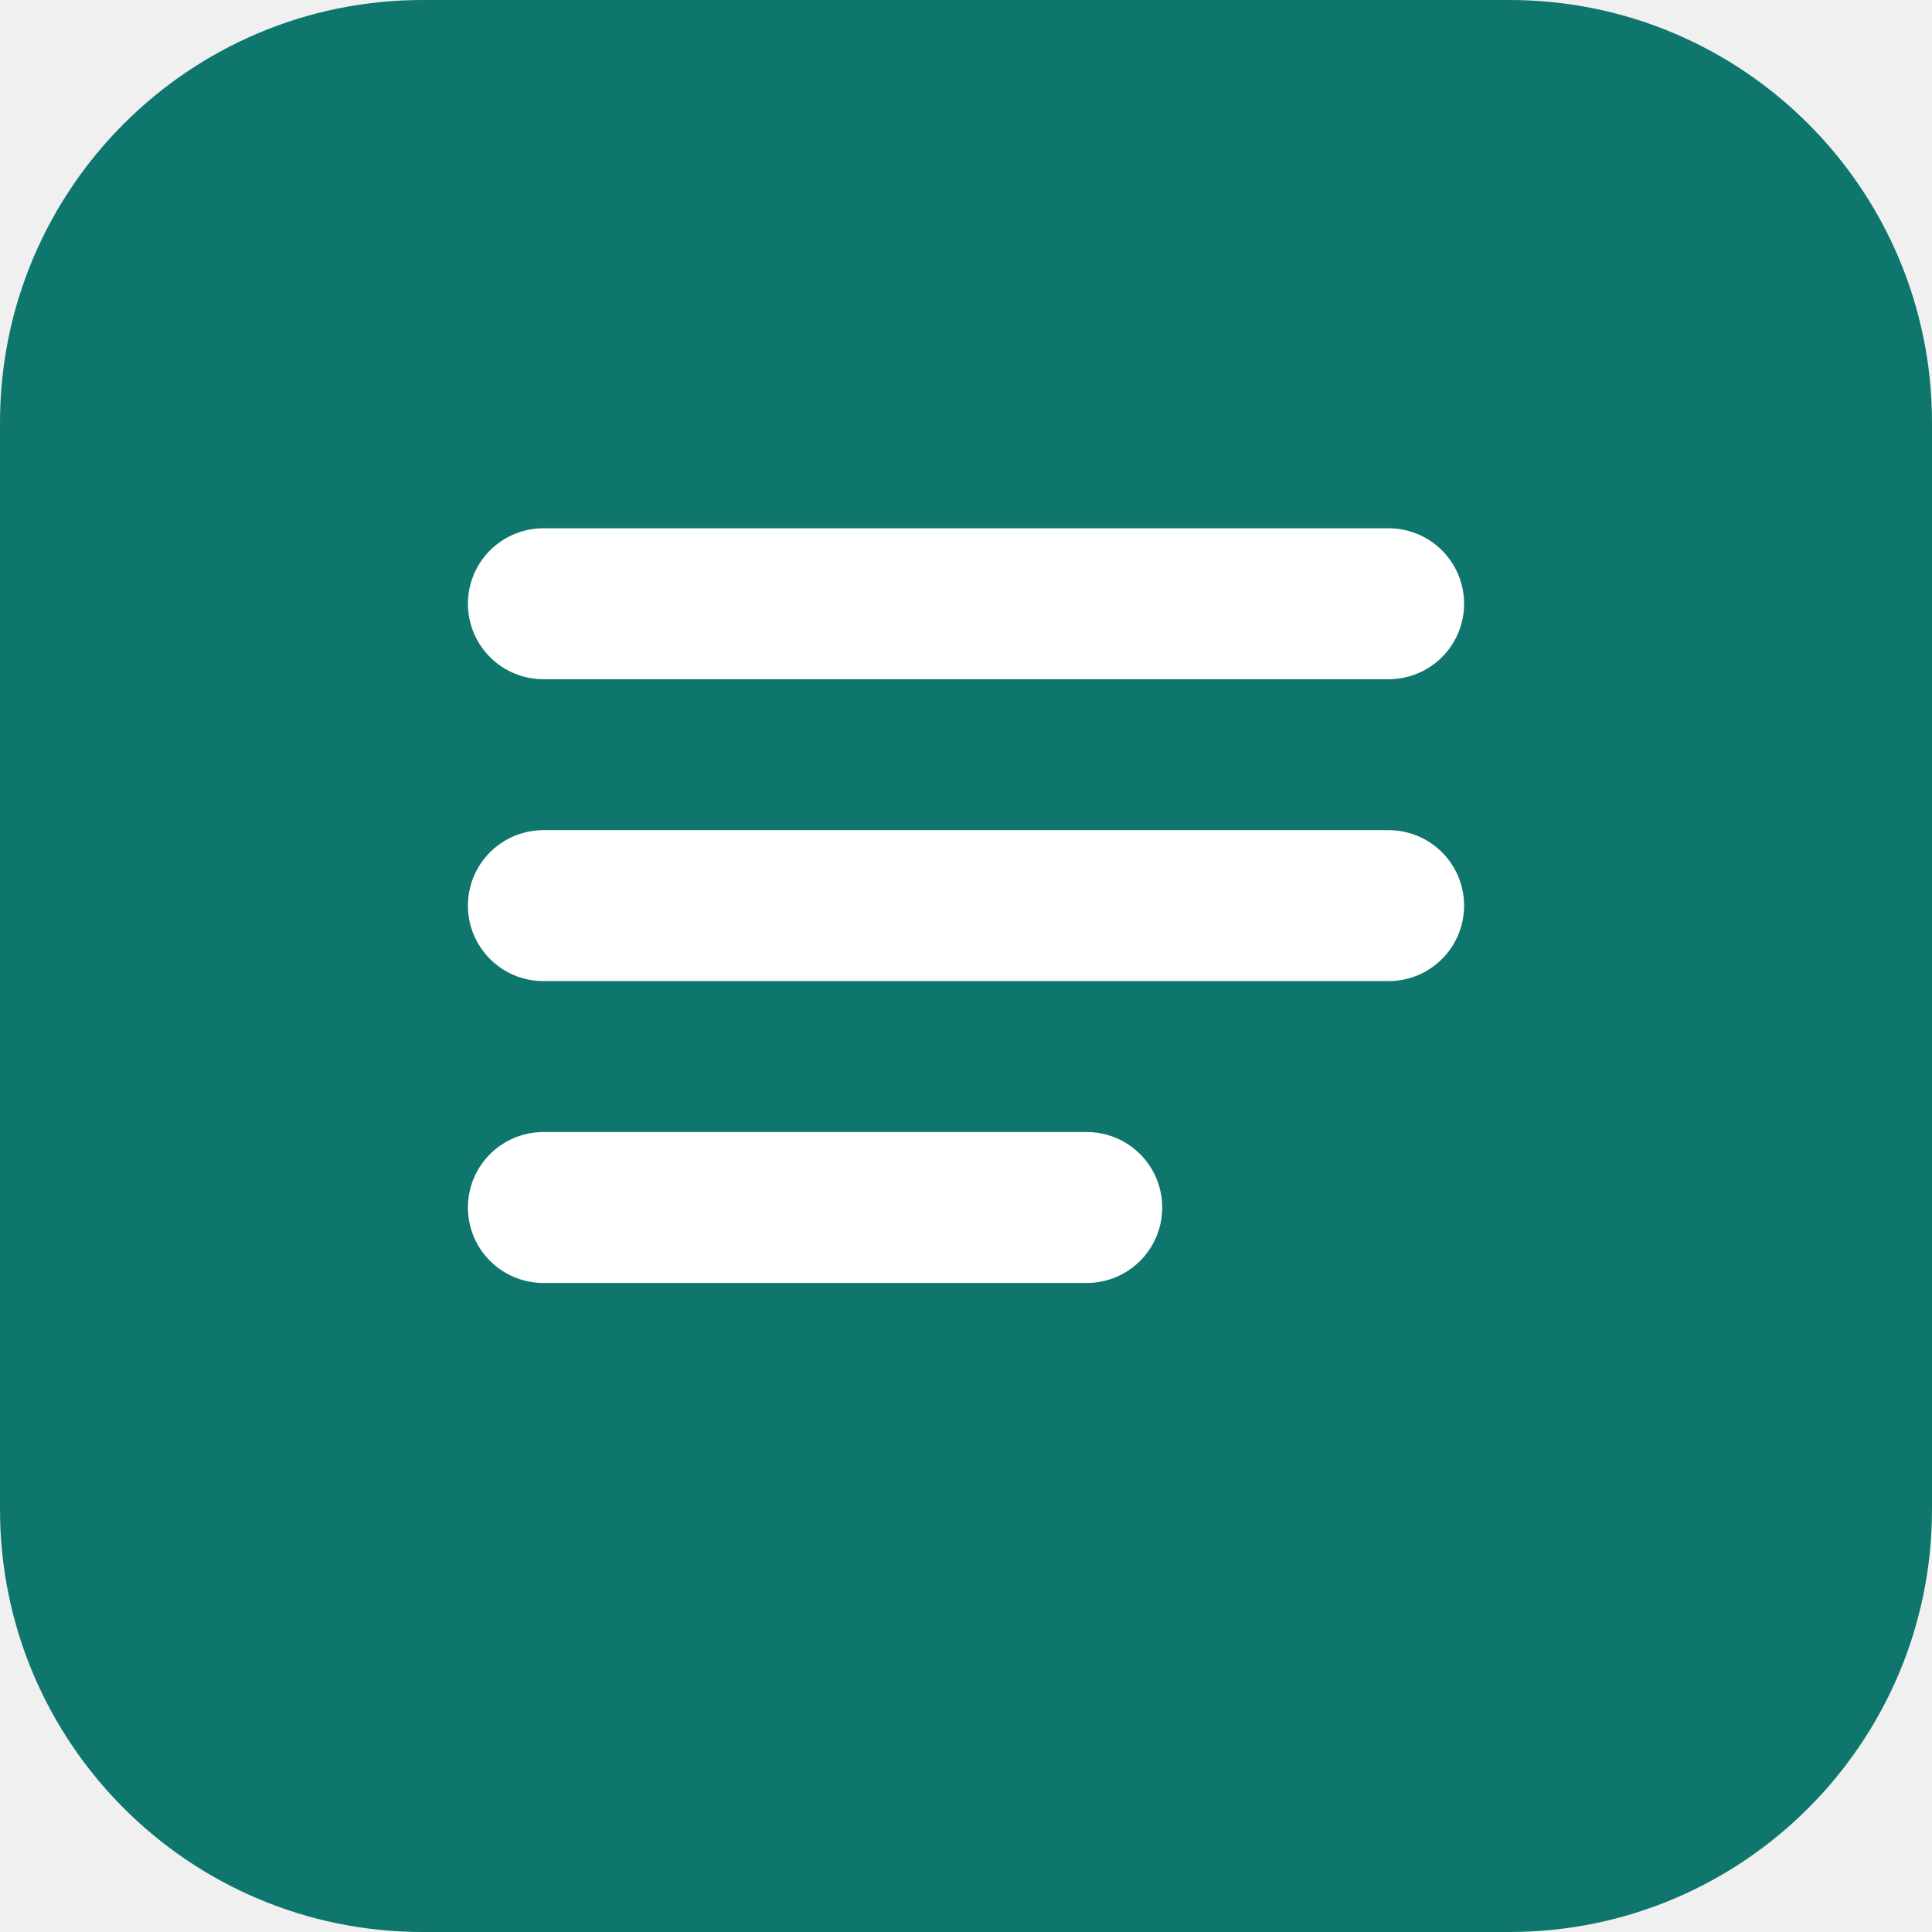
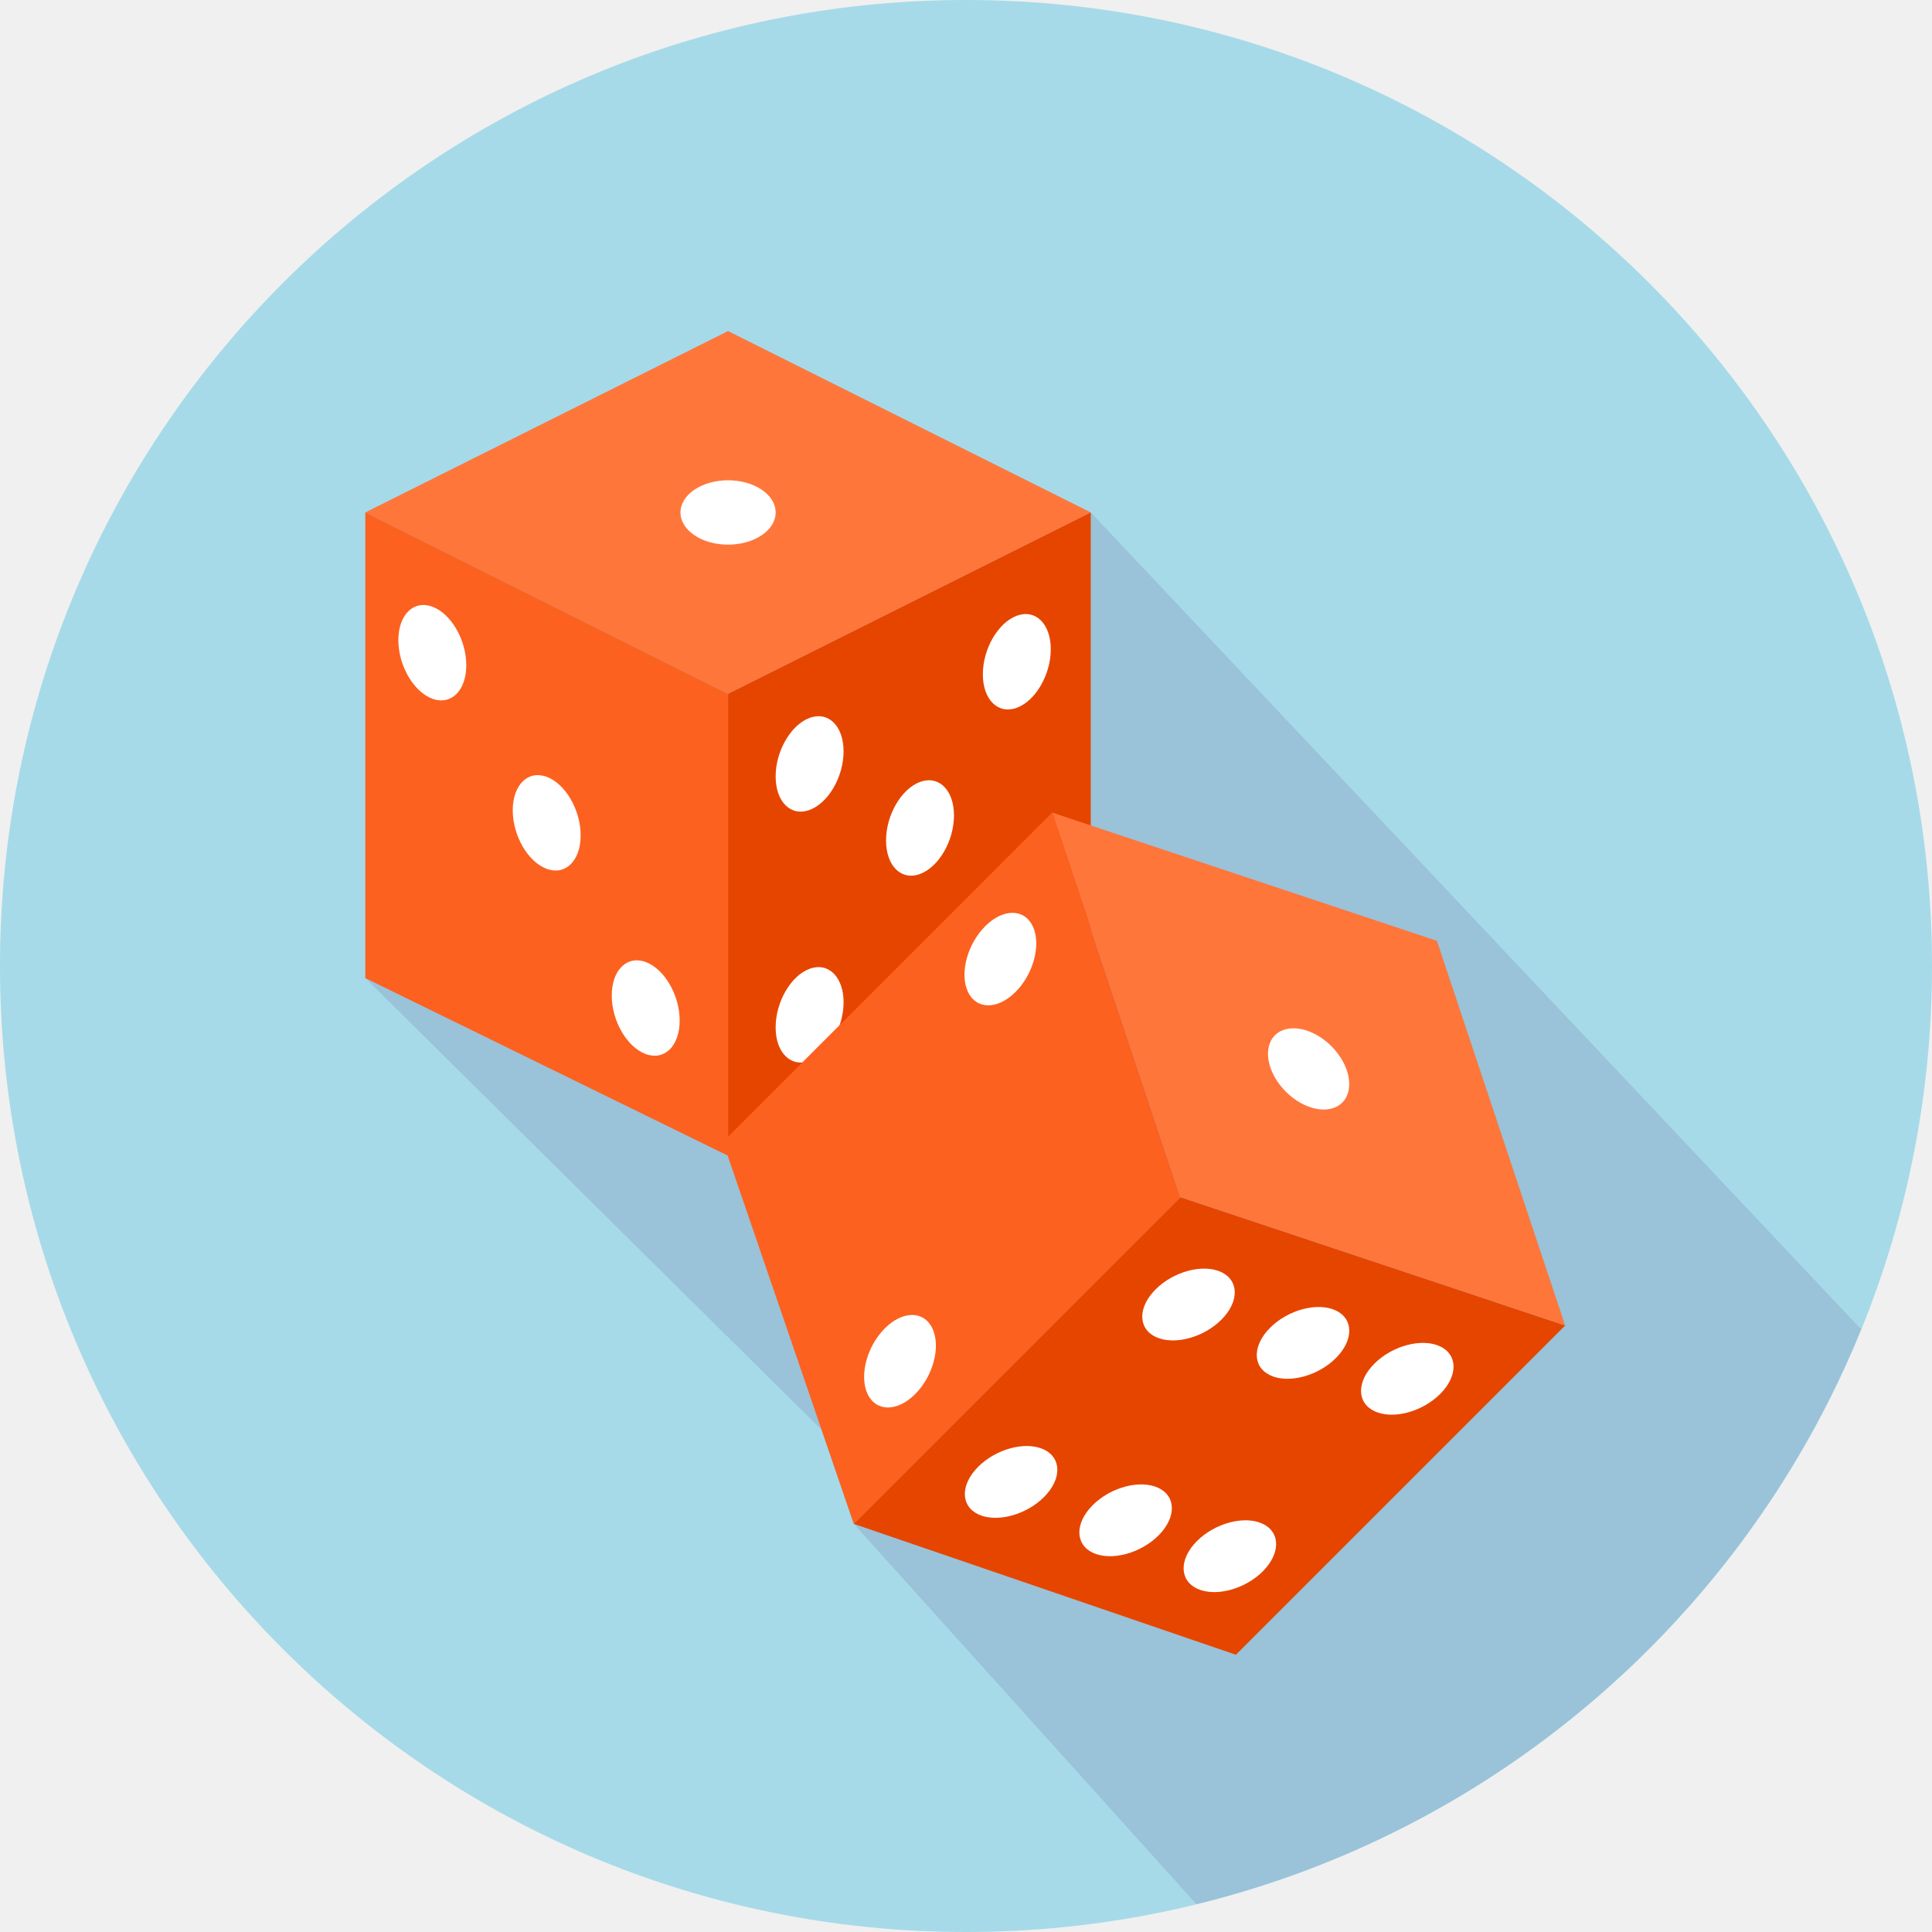
- <svg xmlns="http://www.w3.org/2000/svg" viewBox="0 0 64 64">
-   <rect width="64" height="64" rx="14" fill="#0f766e" />
-   <path d="M18 20h28M18 30h28M18 40h18" stroke="#fff" stroke-width="5" stroke-linecap="round" />
+ <svg xmlns="http://www.w3.org/2000/svg" height="800px" width="800px" version="1.1" id="Layer_1" viewBox="0 0 512 512" xml:space="preserve">
+   <g>
+     <circle style="fill:#A6DAE8;" cx="256" cy="256" r="256" />
+     <path style="fill:#9AC2D9;" d="M493.297,352.061l-0.553-0.276L289.065,135.808l-96.123-48.061l-96.123,48.061V259.2   l120.909,119.711l8.54,24.94l90.788,100.772C397.348,484.961,462.74,427.459,493.297,352.061z" />
+     <polygon style="fill:#FF763B;" points="289.065,135.808 192.942,183.875 96.819,135.808 192.942,87.747  " />
+     <polygon style="fill:#FC611F;" points="192.942,306.278 96.819,259.2 96.819,135.808 192.942,183.875  " />
+     <polygon style="fill:#E64500;" points="192.942,306.278 289.065,259.2 289.065,135.808 192.942,183.875  " />
+     <path style="fill:#FFFFFF;" d="M153.882,221.379c0,6.733-4.029,10.706-9.001,8.873c-4.972-1.833-9.001-8.781-9.001-15.514   c0-6.733,4.029-10.706,9.001-8.873C149.852,207.703,153.882,214.646,153.882,221.379z" />
+     <path style="fill:#FFFFFF;" d="M234.813,222.74c0,6.733,4.029,10.706,9.001,8.873c4.972-1.833,9.001-8.781,9.001-15.514   c0-6.733-4.029-10.706-9.001-8.873C238.843,209.065,234.813,216.008,234.813,222.74z" />
+     <path style="fill:#FFFFFF;" d="M205.553,205.768c0,6.733,4.029,10.706,9.001,8.873s9.001-8.781,9.001-15.514   s-4.029-10.706-9.001-8.873S205.553,199.035,205.553,205.768z" />
+     <path style="fill:#FFFFFF;" d="M205.553,272.256c0,6.733,4.029,10.706,9.001,8.873c4.972-1.833,9.001-8.781,9.001-15.514   s-4.029-10.706-9.001-8.873S205.553,265.523,205.553,272.256z" />
+     <path style="fill:#FFFFFF;" d="M260.465,178.693c0,6.733,4.029,10.706,9.001,8.873s9.001-8.781,9.001-15.514   c0-6.733-4.029-10.706-9.001-8.873C264.499,165.012,260.465,171.955,260.465,178.693z" />
+     <path style="fill:#FFFFFF;" d="M260.465,245.181c0,6.733,4.029,10.706,9.001,8.873c4.972-1.833,9.001-8.781,9.001-15.514   s-4.029-10.706-9.001-8.873S260.465,238.449,260.465,245.181z" />
+     <path style="fill:#FFFFFF;" d="M123.571,176.292c0,6.733-4.029,10.706-9.001,8.873c-4.972-1.833-9.001-8.781-9.001-15.514   c0-6.733,4.029-10.706,9.001-8.873C119.542,162.611,123.571,169.559,123.571,176.292z" />
+     <path style="fill:#FFFFFF;" d="M180.122,270.459c0,6.733-4.029,10.706-9.001,8.873c-4.972-1.833-9.001-8.781-9.001-15.514   c0-6.733,4.029-10.706,9.001-8.873C176.092,256.783,180.122,263.726,180.122,270.459z" />
+     <ellipse style="fill:#FFFFFF;" cx="192.942" cy="135.808" rx="12.611" ry="8.53" />
+     <polygon style="fill:#FF763B;" points="414.776,351.278 312.822,317.292 278.835,215.337 380.79,249.324  " />
+     <polygon style="fill:#FC611F;" points="226.263,403.845 191.585,302.587 278.835,215.337 312.822,317.292  " />
+     <polygon style="fill:#E64500;" points="226.263,403.845 327.526,438.528 414.776,351.278 312.822,317.292  " />
+     <path style="fill:#FFFFFF;" d="M306.253,341.693c-4.762,4.762-4.721,10.419,0.092,12.641c4.813,2.217,12.575,0.159,17.336-4.603   c4.762-4.762,4.721-10.419-0.092-12.641S311.014,336.932,306.253,341.693z" />
+     <path style="fill:#FFFFFF;" d="M259.236,388.705c-4.762,4.762-4.721,10.419,0.092,12.641c4.813,2.217,12.575,0.159,17.336-4.603   c4.762-4.762,4.721-10.419-0.092-12.641C271.759,381.88,263.997,383.944,259.236,388.705z" />
+     <path style="fill:#FFFFFF;" d="M336.599,351.862c-4.762,4.762-4.721,10.419,0.092,12.641c4.813,2.222,12.575,0.159,17.336-4.603   s4.721-10.419-0.092-12.641C349.123,345.037,341.361,347.1,336.599,351.862z" />
+     <path style="fill:#FFFFFF;" d="M289.582,398.879c-4.762,4.762-4.721,10.419,0.092,12.641c4.813,2.217,12.575,0.159,17.336-4.603   c4.762-4.762,4.721-10.419-0.092-12.641S294.344,394.117,289.582,398.879z" />
+     <path style="fill:#FFFFFF;" d="M364.232,361.375c-4.762,4.762-4.721,10.419,0.092,12.641c4.813,2.217,12.575,0.159,17.336-4.603   s4.721-10.419-0.092-12.641C376.755,354.555,368.993,356.613,364.232,361.375z" />
+     <path style="fill:#FFFFFF;" d="M317.215,408.392c-4.762,4.762-4.721,10.419,0.092,12.641c4.813,2.217,12.575,0.159,17.336-4.603   c4.762-4.762,4.721-10.419-0.092-12.641C329.738,401.567,321.976,403.63,317.215,408.392z" />
+     <path style="fill:#FFFFFF;" d="M269.128,262.881c-4.762,4.762-10.419,4.721-12.641-0.092c-2.217-4.813-0.159-12.575,4.603-17.336   c4.762-4.762,10.419-4.721,12.641,0.092C275.953,250.358,273.889,258.12,269.128,262.881z" />
+     <path style="fill:#FFFFFF;" d="M242.529,369.454c-4.762,4.762-10.419,4.721-12.641-0.092c-2.217-4.813-0.159-12.575,4.603-17.336   s10.419-4.721,12.641,0.092S247.291,364.692,242.529,369.454z" />
+     <ellipse transform="matrix(0.7071 -0.7071 0.7071 0.7071 -98.7293 328.1921)" style="fill:#FFFFFF;" cx="346.798" cy="283.273" rx="8.53" ry="12.61" />
+   </g>
</svg>
